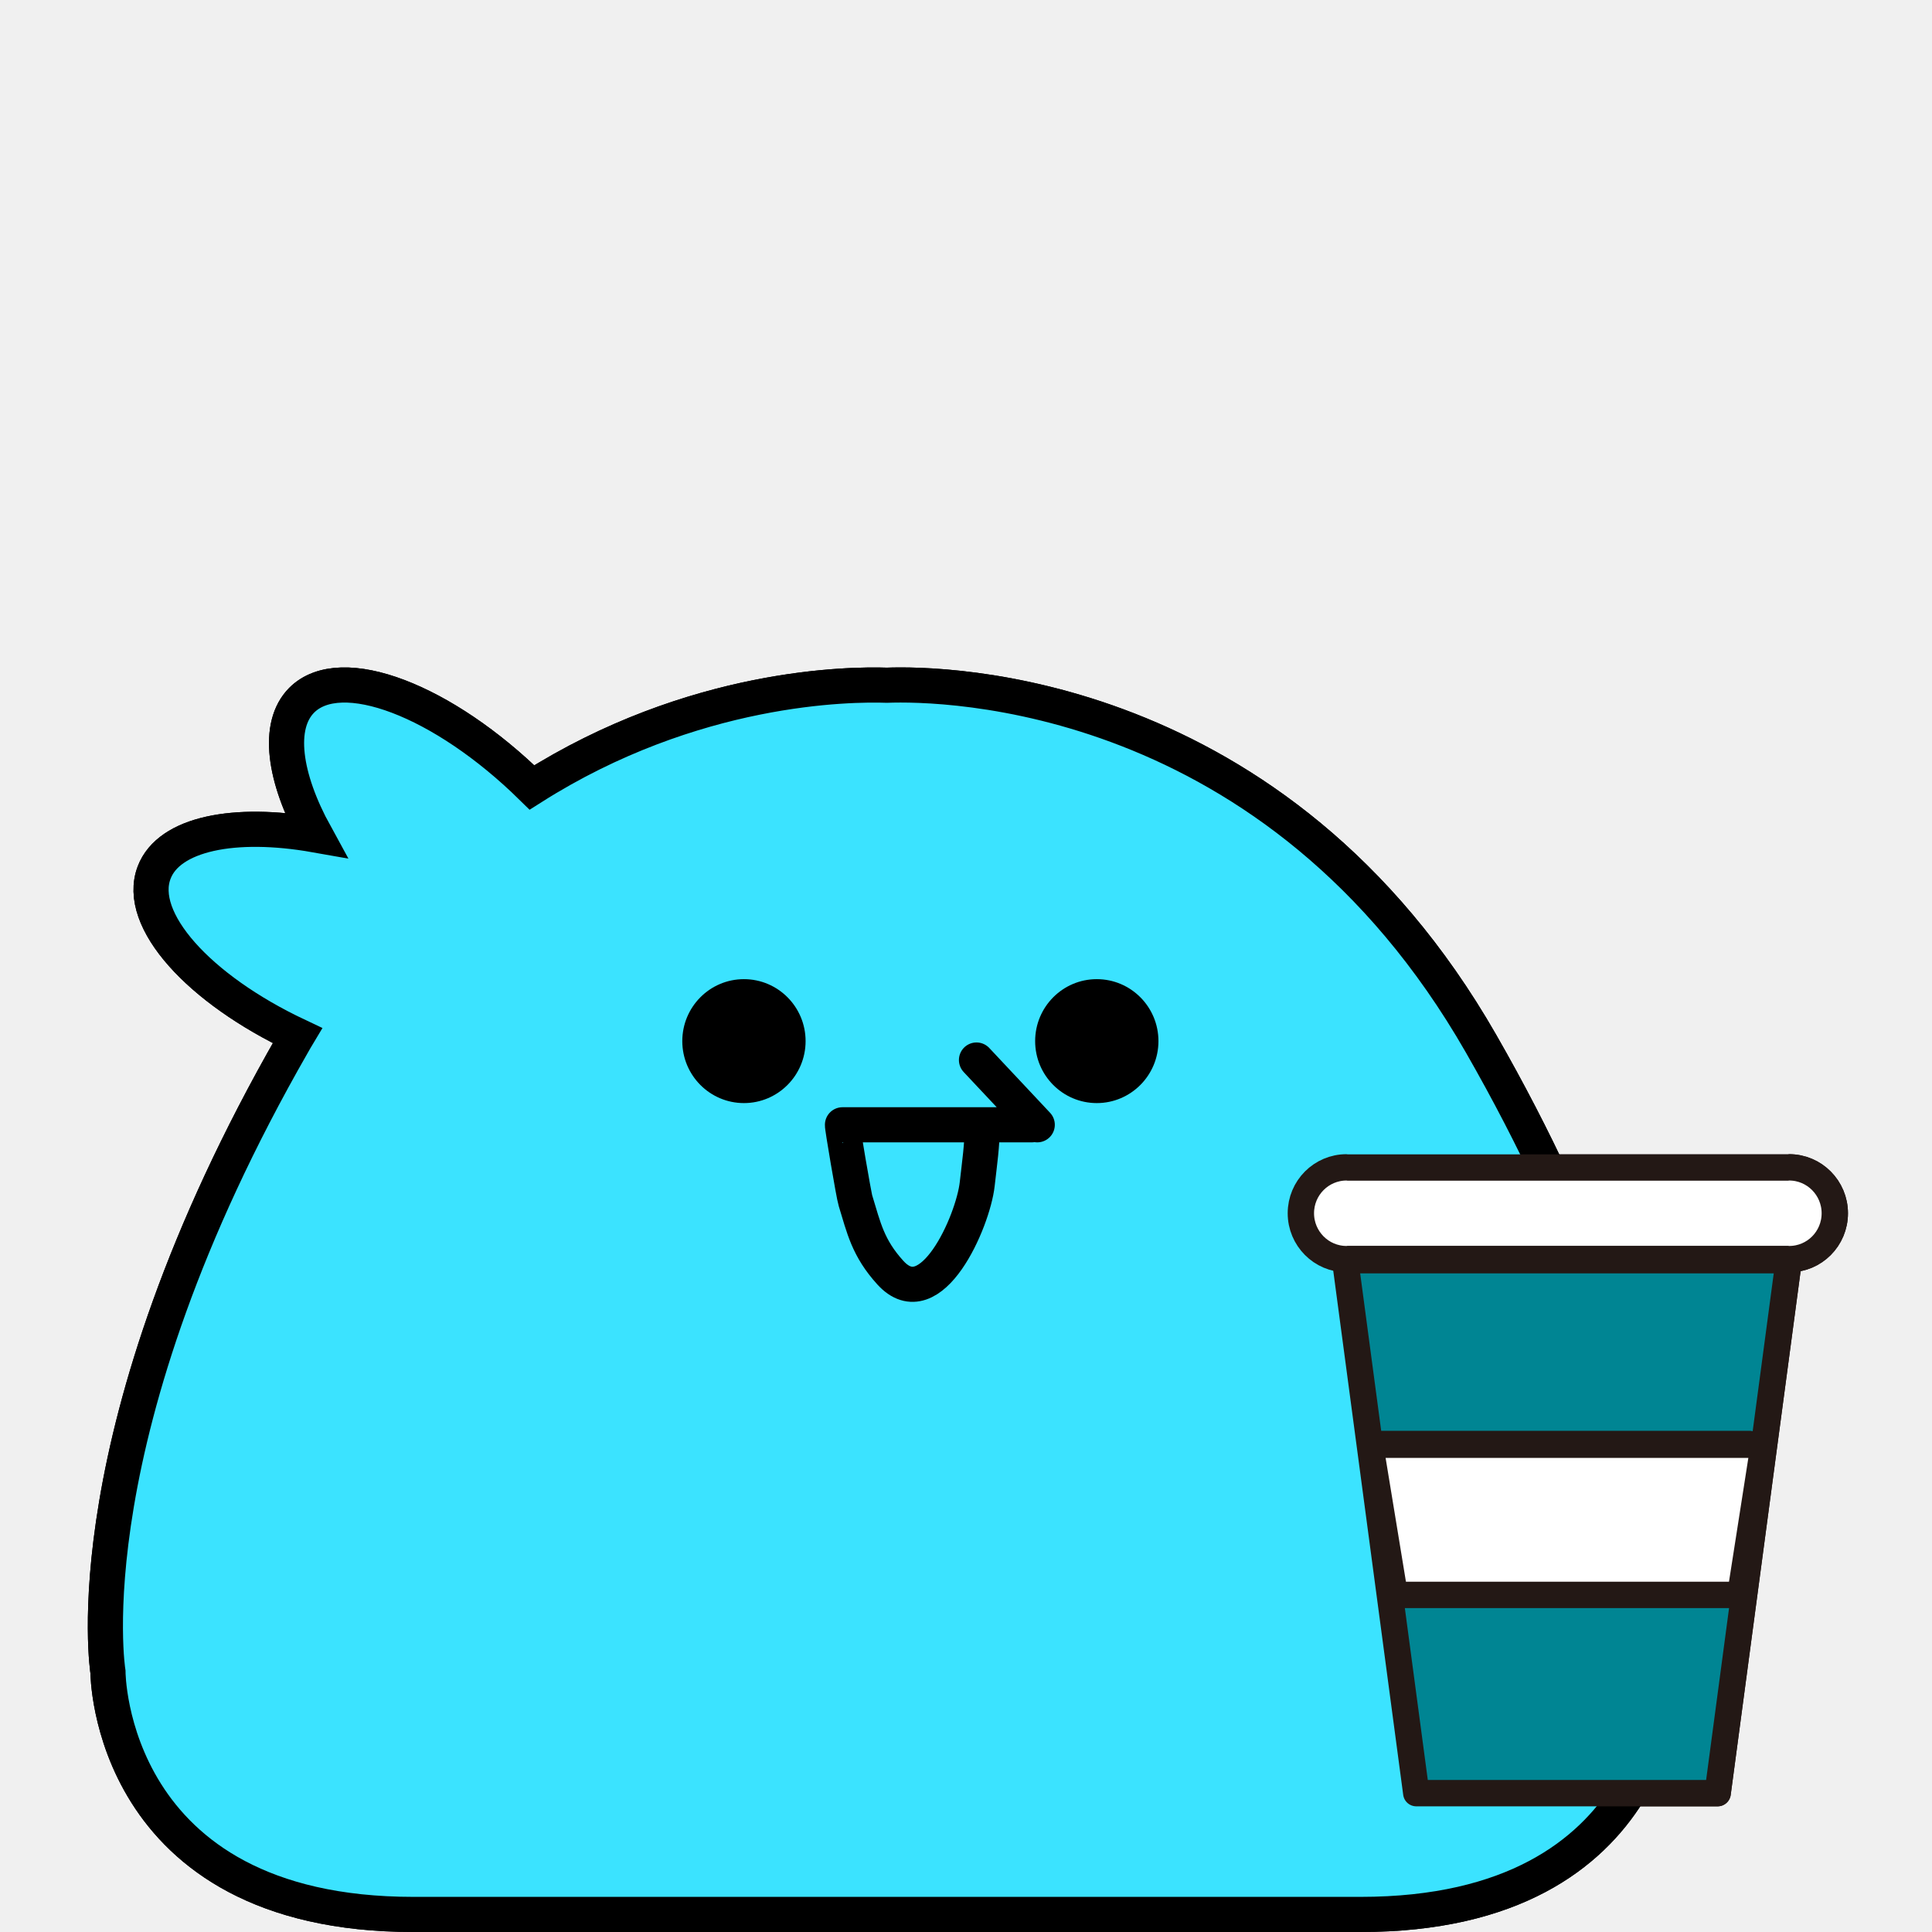
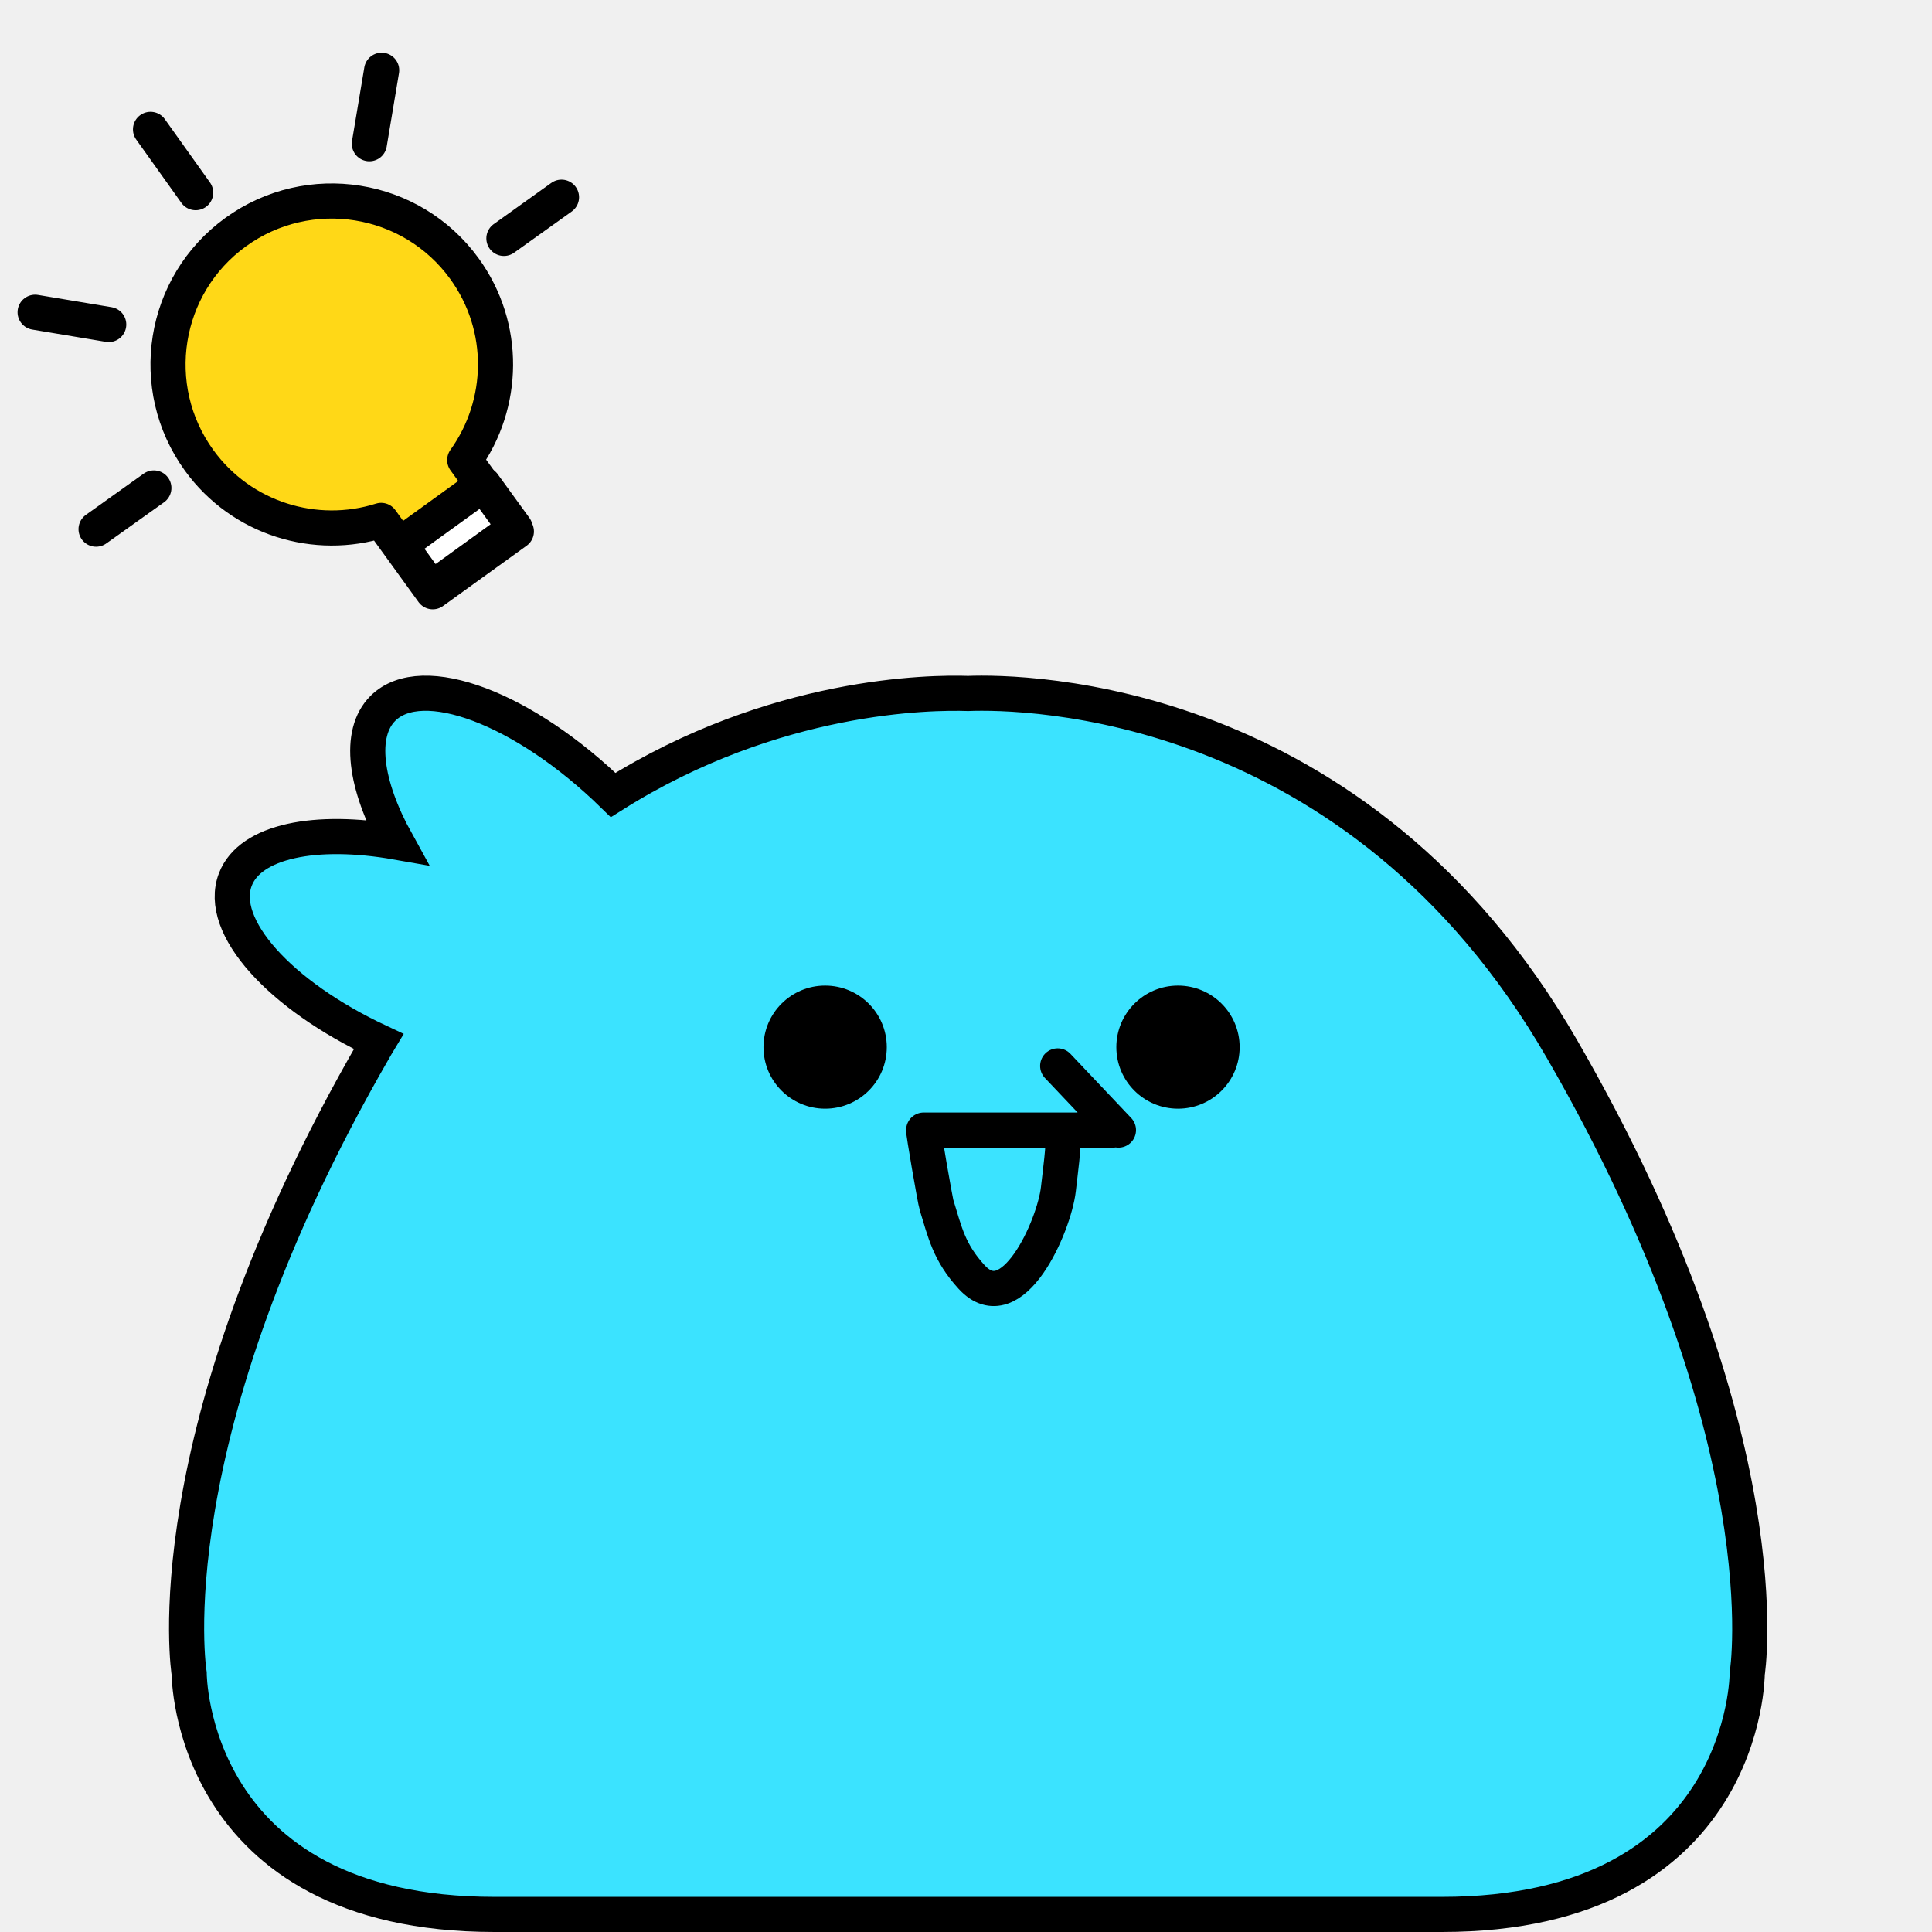
<svg xmlns="http://www.w3.org/2000/svg" width="110" height="110" fill="none" viewBox="0 0 110 110">
-   <path fill="#3BE3FF" stroke="#000" stroke-miterlimit="10" stroke-width="2" d="M84.317 59.408c-11.64-20.304-30.65-20.515-33.82-20.394-2.09-.07-11.02-.01-20.21 5.82-5.06-4.976-10.88-7.197-13.11-4.966-1.43 1.438-1.02 4.393.78 7.67-4.61-.815-8.34-.071-9.18 2.14-1.03 2.694 2.54 6.634 8.16 9.287-.09.151-.18.292-.26.443C3.937 81.61 6.147 95.19 6.147 95.19s0 13.81 17.39 13.81h53.93c17.39 0 17.39-13.81 17.39-13.81s2.19-13.58-10.54-35.782z" />
-   <path fill="#000" d="M42.357 62.805c1.938 0 3.51-1.58 3.51-3.528 0-1.949-1.572-3.528-3.51-3.528-1.939 0-3.51 1.58-3.51 3.528s1.571 3.528 3.51 3.528zM62.447 62.805c1.938 0 3.51-1.58 3.51-3.528 0-1.949-1.572-3.528-3.51-3.528-1.939 0-3.51 1.58-3.51 3.528s1.571 3.528 3.51 3.528z" />
-   <path stroke="#000" stroke-linecap="round" stroke-linejoin="round" stroke-miterlimit="10" stroke-width="2" d="M58.747 64.041h-10.78c-.04 0 .65 4.05.74 4.322.47 1.528.7 2.684 1.99 4.101 2.31 2.533 4.7-2.915 4.94-5.035.13-1.177.29-2.212.29-3.388M59.057 64.041l-3.46-3.688" />
-   <path fill="#008593" stroke="#231815" stroke-linecap="round" stroke-linejoin="round" stroke-miterlimit="10" stroke-width="1.5" d="M76.586 71.75h25.26l-4.05 30.345h-17.16l-4.05-30.344z" />
-   <path fill="#fff" stroke="#231815" stroke-linecap="round" stroke-linejoin="round" stroke-miterlimit="10" stroke-width=".5" d="M78.596 82.756h21.24l-1.19 7.61h-18.8l-1.25-7.61z" />
-   <path stroke="#231815" stroke-linecap="round" stroke-linejoin="round" stroke-miterlimit="10" stroke-width="1.5" d="M78.556 82.214h21.05M79.316 90.807h19.87" />
-   <path fill="#fff" stroke="#231815" stroke-miterlimit="10" stroke-width="1.5" d="M101.866 66.464c-.02 0-.04.01-.06.01h-25.08c-.02 0-.04-.01-.06-.01-1.43 0-2.6 1.165-2.6 2.613 0 1.437 1.16 2.613 2.6 2.613.02 0 .04-.01.06-.01h25.08c.02 0 .04.01.06.01 1.44 0 2.6-1.166 2.6-2.613 0-1.437-1.16-2.613-2.6-2.613z" />
-   <path fill="#3BE3FF" stroke="#000" stroke-miterlimit="10" stroke-width="2" d="M84.317 59.408c-11.64-20.304-30.65-20.515-33.82-20.394-2.09-.07-11.02-.01-20.21 5.82-5.06-4.976-10.88-7.197-13.11-4.966-1.43 1.438-1.02 4.393.78 7.67-4.61-.815-8.34-.071-9.18 2.14-1.03 2.694 2.54 6.634 8.16 9.287-.09.151-.18.292-.26.443C3.937 81.61 6.147 95.19 6.147 95.19s0 13.81 17.39 13.81h53.93c17.39 0 17.39-13.81 17.39-13.81s2.19-13.58-10.54-35.782z" />
-   <path fill="#000" d="M42.357 62.805c1.938 0 3.51-1.58 3.51-3.528 0-1.949-1.572-3.528-3.51-3.528-1.939 0-3.51 1.58-3.51 3.528s1.571 3.528 3.51 3.528zM62.447 62.805c1.938 0 3.51-1.58 3.51-3.528 0-1.949-1.572-3.528-3.51-3.528-1.939 0-3.51 1.58-3.51 3.528s1.571 3.528 3.51 3.528z" />
-   <path stroke="#000" stroke-linecap="round" stroke-linejoin="round" stroke-miterlimit="10" stroke-width="2" d="M58.747 64.041h-10.78c-.04 0 .65 4.05.74 4.322.47 1.528.7 2.684 1.99 4.101 2.31 2.533 4.7-2.915 4.94-5.035.13-1.177.29-2.212.29-3.388M59.057 64.041l-3.46-3.688" />
-   <path fill="#008593" stroke="#231815" stroke-linecap="round" stroke-linejoin="round" stroke-miterlimit="10" stroke-width="1.5" d="M76.586 71.75h25.26l-4.05 30.345h-17.16l-4.05-30.344z" />
-   <path fill="#fff" stroke="#231815" stroke-linecap="round" stroke-linejoin="round" stroke-miterlimit="10" stroke-width=".5" d="M78.596 82.756h21.24l-1.19 7.61h-18.8l-1.25-7.61z" />
-   <path stroke="#231815" stroke-linecap="round" stroke-linejoin="round" stroke-miterlimit="10" stroke-width="1.5" d="M78.556 82.214h21.05M79.316 90.807h19.87" />
-   <path fill="#fff" stroke="#231815" stroke-miterlimit="10" stroke-width="1.5" d="M101.866 66.464c-.02 0-.04.01-.06.01h-25.08c-.02 0-.04-.01-.06-.01-1.43 0-2.6 1.165-2.6 2.613 0 1.437 1.16 2.613 2.6 2.613.02 0 .04-.01.06-.01h25.08c.02 0 .04.01.06.01 1.44 0 2.6-1.166 2.6-2.613 0-1.437-1.16-2.613-2.6-2.613z" />
+   <path stroke="#000" stroke-linecap="round" stroke-linejoin="round" stroke-miterlimit="10" stroke-width="2" d="M5.47 30.128l3.29-2.346M2 17.778l4.19.699M8.57 7.365l2.57 3.604M31.97 11.228l-3.28 2.346M21.73 4l-.7 4.183" />
+   <path fill="#FFD817" stroke="#000" stroke-linecap="round" stroke-linejoin="round" stroke-miterlimit="10" stroke-width="2" d="M26.44 15.292c-3.02-4.163-8.85-5.092-13.02-2.077-4.17 3.015-5.1 8.836-2.08 13 2.42 3.334 6.64 4.592 10.36 3.414l2.94 4.063 4.76-3.434-2.94-4.064c2.28-3.175 2.4-7.567-.02-10.902z" />
+   <path fill="#fff" stroke="#000" stroke-linecap="round" stroke-linejoin="round" stroke-miterlimit="10" stroke-width="2" d="M27.525 27.582l-4.754 3.438 1.807 2.49 4.754-3.438-1.807-2.49z" />
+   <path fill="#3BE3FF" stroke="#000" stroke-miterlimit="10" stroke-width="2" d="M88.94 59.74C77.3 39.572 58.29 39.363 55.12 39.483c-2.09-.07-11.02-.01-20.21 5.78-5.06-4.942-10.88-7.148-13.11-4.932-1.43 1.428-1.02 4.363.78 7.618-4.61-.809-8.34-.07-9.18 2.126-1.03 2.676 2.54 6.59 8.16 9.225-.09.15-.18.29-.26.44C8.56 81.794 10.77 95.282 10.77 95.282S10.77 109 28.16 109h53.93c17.39 0 17.39-13.718 17.39-13.718s2.19-13.488-10.54-35.542z" />
+   <path fill="#000" d="M46.98 63.124c1.939 0 3.51-1.569 3.51-3.504 0-1.936-1.571-3.505-3.51-3.505-1.938 0-3.51 1.57-3.51 3.505 0 1.935 1.572 3.504 3.51 3.504zM67.07 63.124c1.939 0 3.51-1.569 3.51-3.504 0-1.936-1.571-3.505-3.51-3.505-1.938 0-3.51 1.57-3.51 3.505 0 1.935 1.572 3.504 3.51 3.504z" />
+   <path stroke="#000" stroke-linecap="round" stroke-linejoin="round" stroke-miterlimit="10" stroke-width="2" d="M63.37 64.342H52.59c-.04 0 .65 4.024.74 4.293.47 1.518.7 2.666 1.99 4.074 2.31 2.516 4.7-2.896 4.94-5.002.13-1.168.29-2.197.29-3.365M63.68 64.342l-3.46-3.654" />
</svg>
